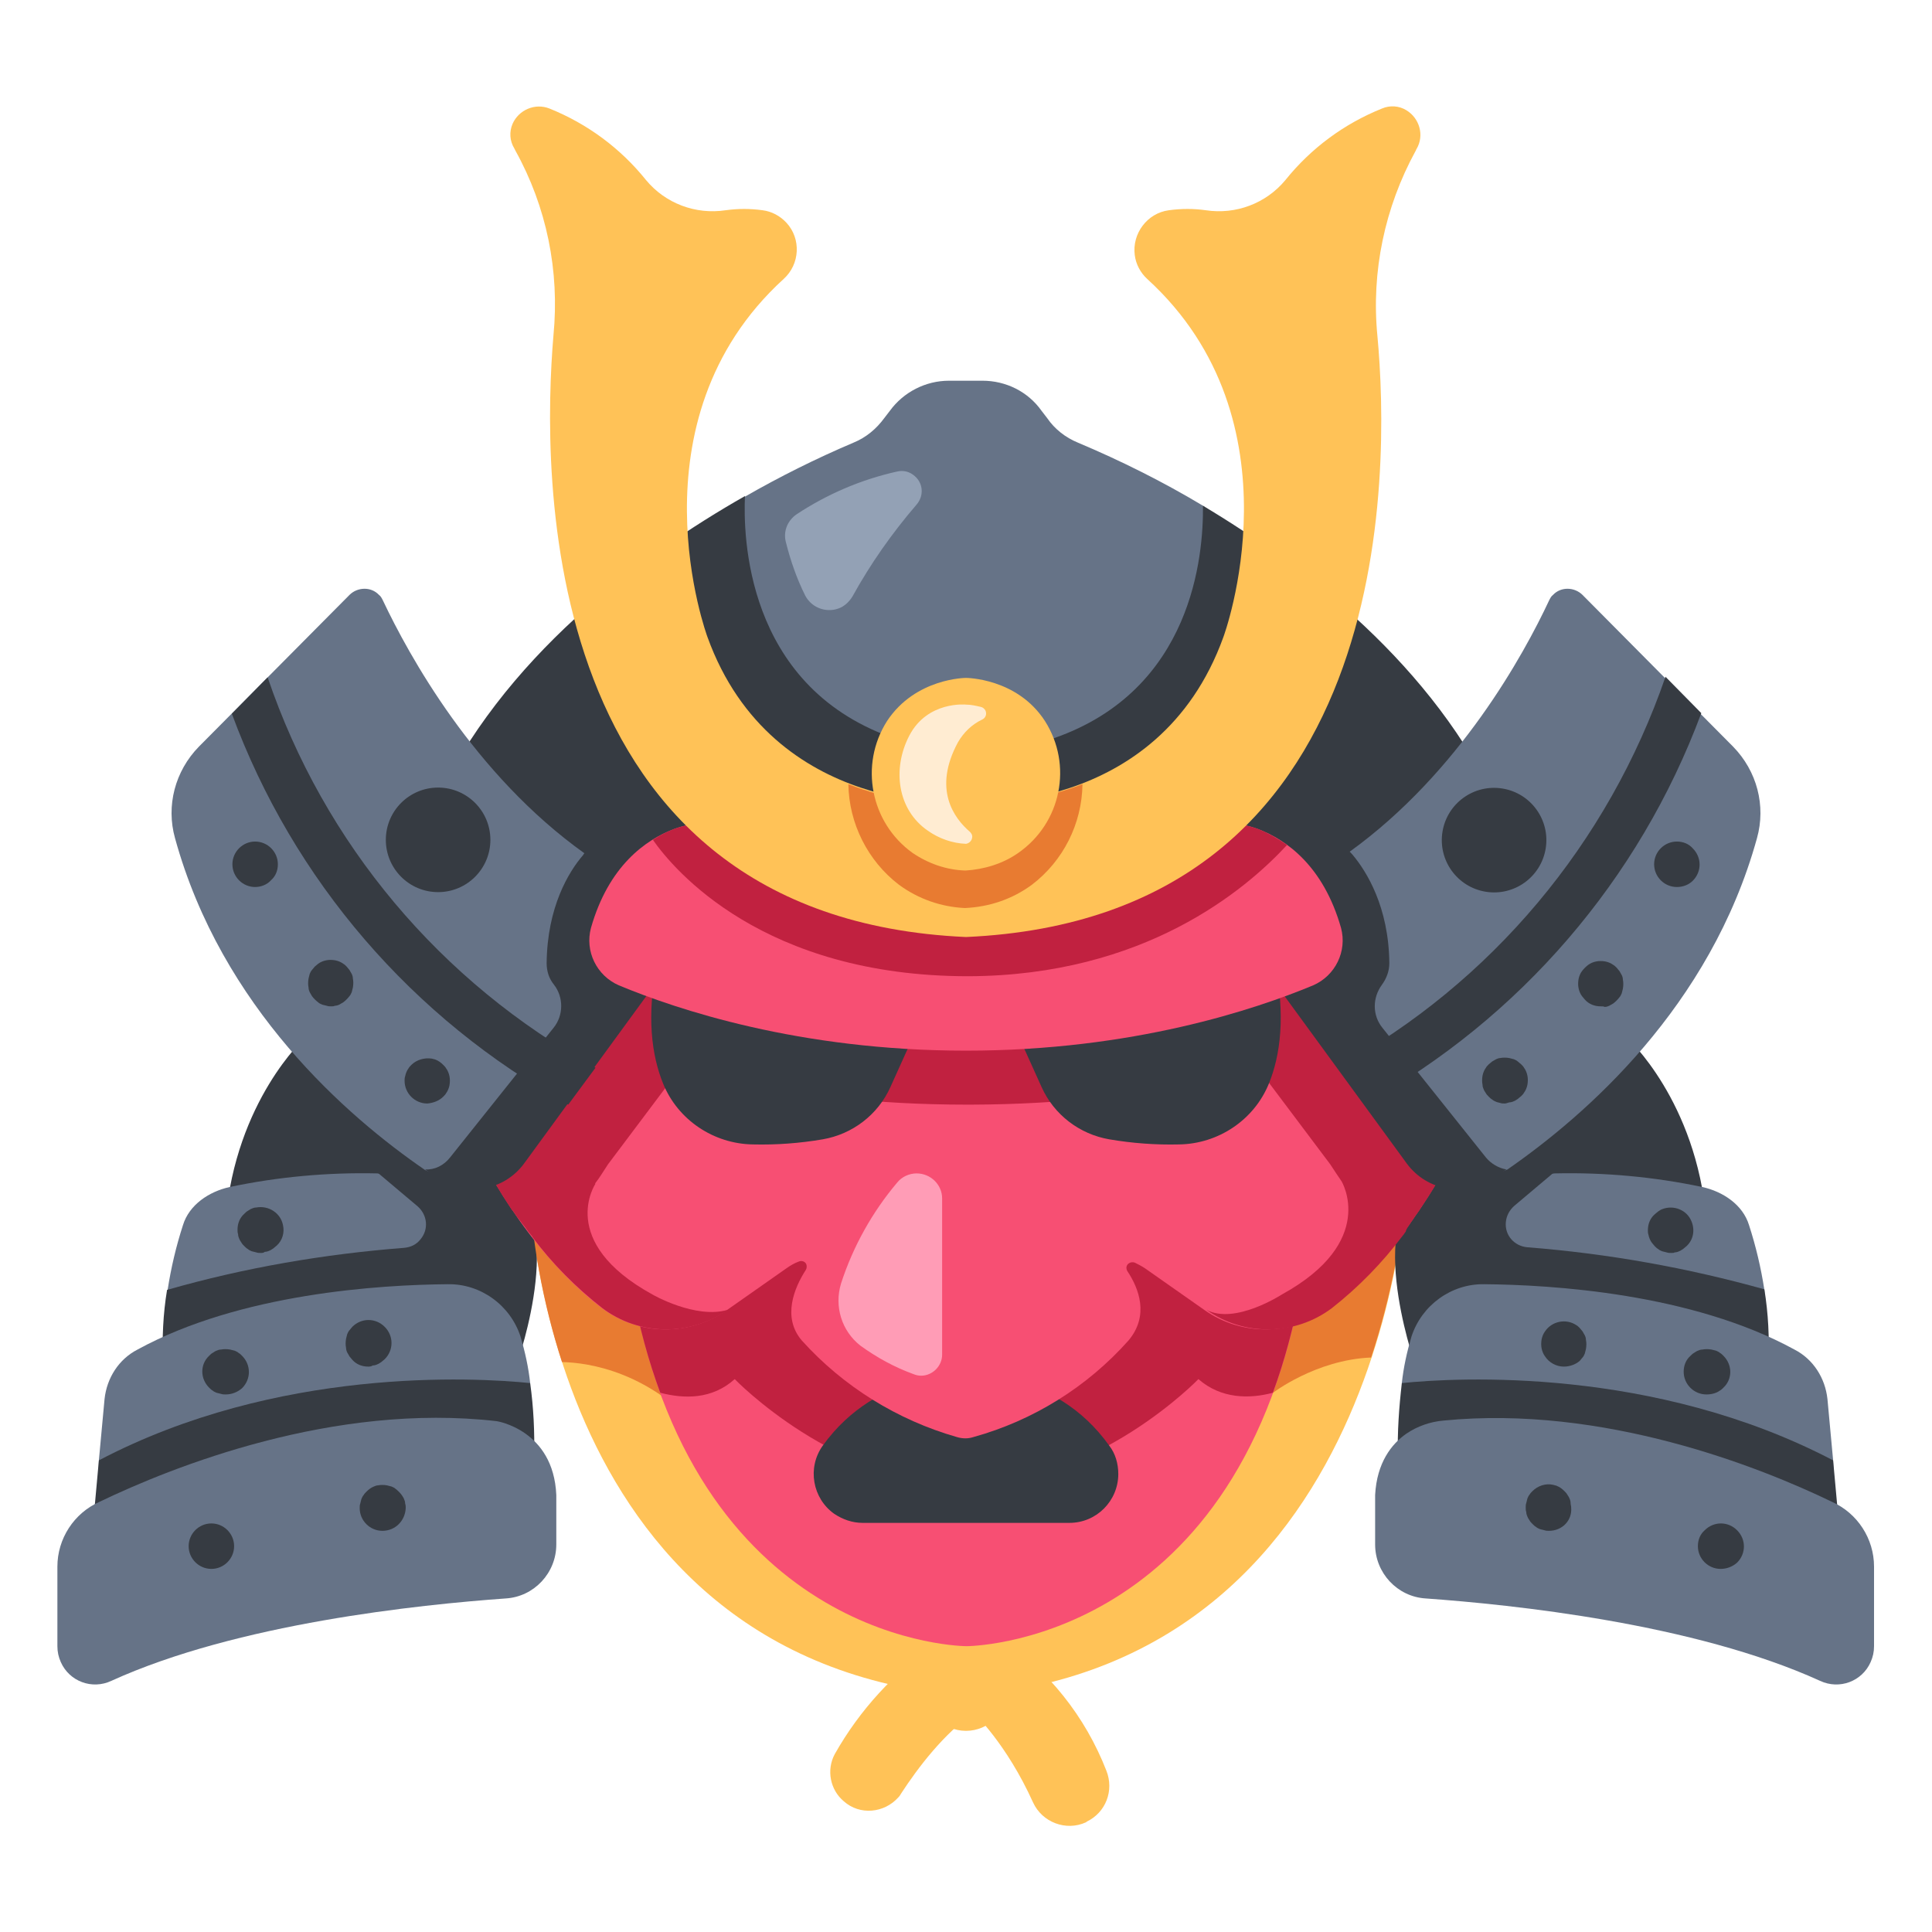
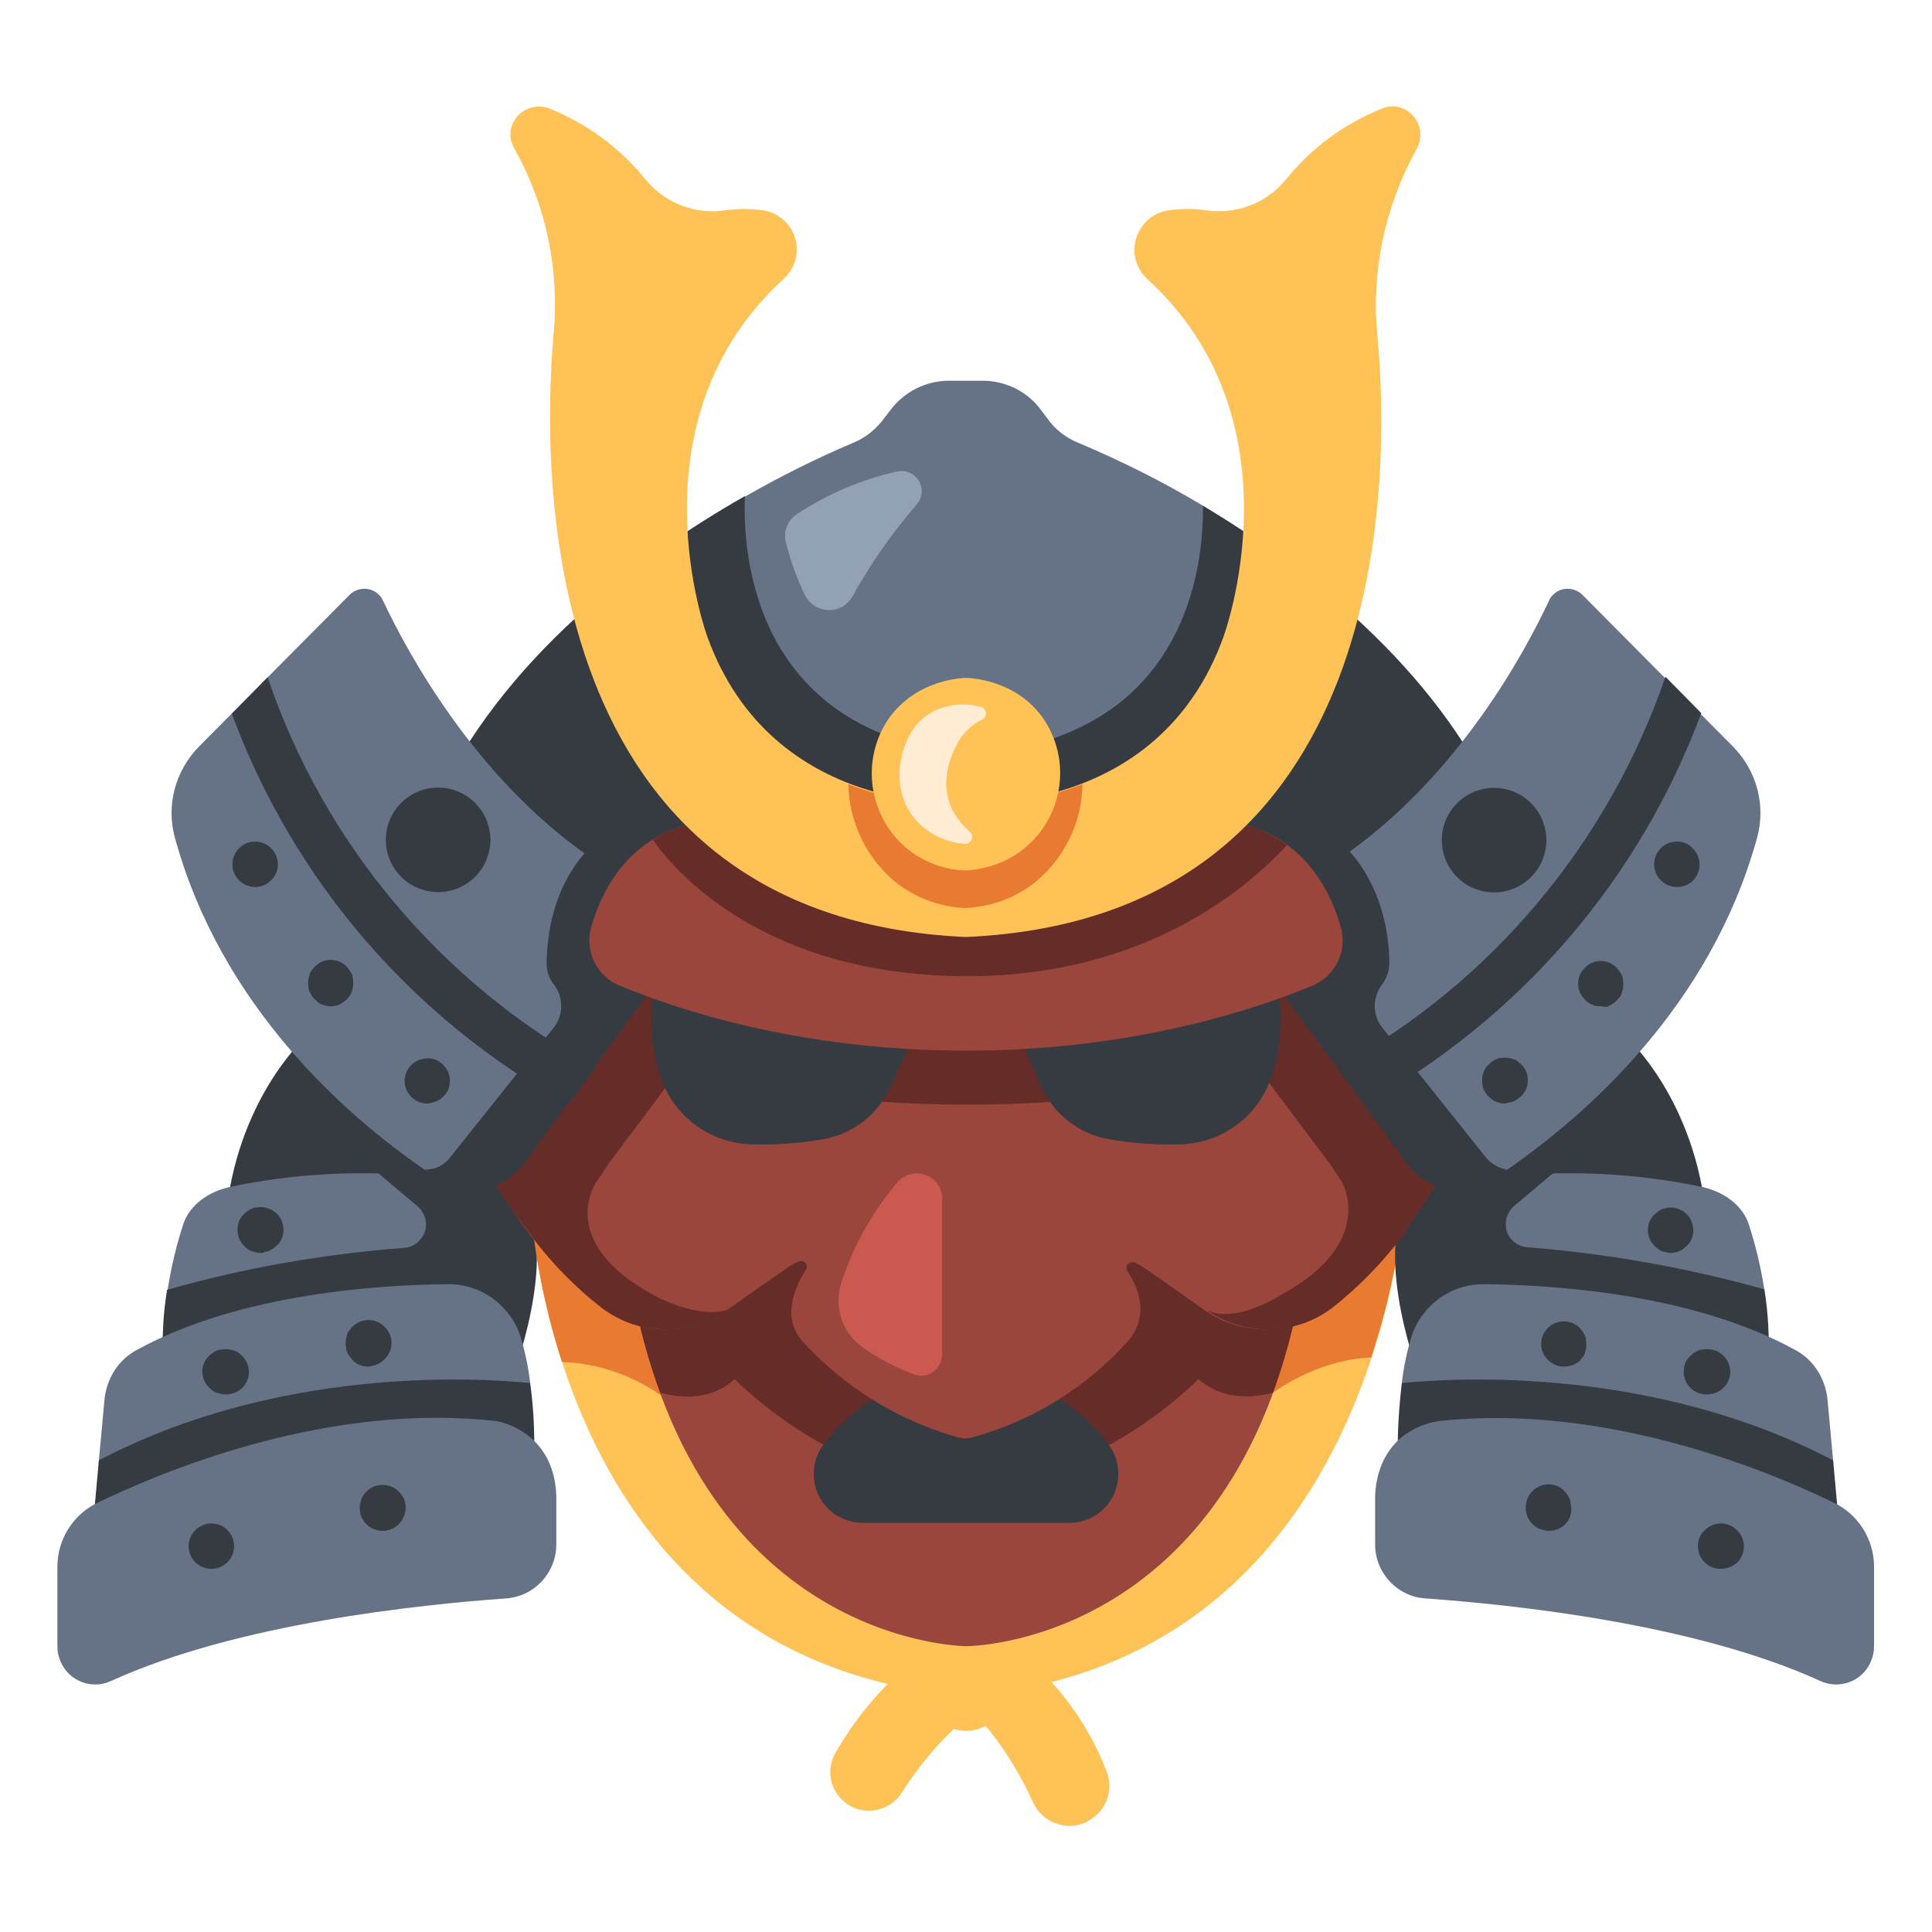
<svg xmlns="http://www.w3.org/2000/svg" version="1.1" id="icons" x="0px" y="0px" width="340px" height="340px" viewBox="0 0 340 340" style="enable-background:new 0 0 340 340;" xml:space="preserve">
  <style type="text/css">
	.st0{fill:#FFC257;}
	.st1{fill:#667387;}
	.st2{fill:#363B42;}
	.st3{fill:#E87B31;}
- 	.st4{fill:#F74F73;}
- 	.st5{fill:#C12140;}
+ 	.st4{fill:#9B463C;}
+ 	.st5{fill:#662C28;}
	.st6{fill:#FFECD2;}
	.st7{fill:#93A1B5;}
- 	.st8{fill:#FF9CB6;}
+ 	.st8{fill:#CC5950;}
</style>
  <path class="st0" d="M171.4,301.5c0,0,5.7,5.3,10.4,15.7c1.6,3.5,5.8,5.1,9.3,3.5c0,0,0.1,0,0.1-0.1l0,0c3.4-1.6,4.9-5.5,3.5-9  c-3.7-9.5-10.2-17.7-18.7-23.4L171.4,301.5z" />
  <path class="st0" d="M164.7,289.2c-7.3,5.1-13.4,11.7-17.8,19.5c-1.5,2.8-0.8,6.3,1.6,8.3l0,0c2.8,2.5,7.1,2.1,9.6-0.7  c0.2-0.2,0.4-0.5,0.5-0.7c3-4.6,7.5-10.5,12.8-14.2L164.7,289.2z" />
  <path class="st0" d="M234.6,208.3L170,277.7l-64.6-69.4L93,207.1c0,0,1,85.1,77,91.4c76-6.2,77.8-93.7,77.8-93.7L234.6,208.3z" />
  <path class="st0" d="M170,272.4L170,272.4c4,0,7.3,3.3,7.3,7.3v17.6c0,4-3.3,7.3-7.3,7.3l0,0c-4,0-7.3-3.3-7.3-7.3v-17.6  C162.7,275.7,166,272.4,170,272.4z" />
  <path class="st1" d="M189.7,77.9c-2.2-0.9-4.1-2.4-5.4-4.3l-1-1.3c-2.4-3.4-6.3-5.3-10.4-5.3h-5.9c-4.1,0-8,2-10.4,5.3l-1,1.3  c-1.4,1.9-3.2,3.4-5.4,4.3c-6.6,2.8-13,6-19.1,9.5c0,0-41.4,29.5-53.4,55.9c0,0,20.3,32.9,92.3,32.9s92.9-33.4,92.9-33.4  C251.6,117.7,211.7,89,211.7,89C204.7,84.8,197.3,81.1,189.7,77.9z" />
  <path class="st2" d="M211.7,89c0.1,8.7-1.8,32.4-26.2,40.9c-9.3,3.2-19.5,3.2-28.8-0.2c-25.6-9.3-25.9-35.6-25.6-42.4  c-18.3,10.4-42.9,28.5-54.9,54.9c0,0,21.8,33.9,93.8,33.9s93.8-33.9,93.8-33.9C252.4,117.2,229.6,99.7,211.7,89z" />
  <path class="st2" d="M53.6,182.7c0,0-12.1,11-13.9,32h58.2C97.9,214.7,71.2,183,53.6,182.7z" />
  <path class="st1" d="M87.3,208.6l-20.9-2.1c-8.7-0.2-17.5,0.6-26,2.4c-3.6,0.8-7.1,3.1-8.2,6.7c-1.2,3.7-2.1,7.5-2.7,11.4  c0,0-0.3,8.4-0.1,12.8h60.5C89.9,239.8,100.2,213.1,87.3,208.6z" />
  <path class="st2" d="M87.8,208c-7.1-1-14.2-1.5-21.3-1.6l7,5.9c1.7,1.5,2,4,0.5,5.8c-0.7,0.9-1.7,1.4-2.9,1.5  c-14.1,1.1-28.1,3.5-41.7,7.4c-0.7,4.2-0.9,8.6-0.7,12.8h62.3C91.1,239.8,100.6,212.5,87.8,208z" />
  <path class="st1" d="M93.3,256.4l0-13c-0.3-2.8-0.9-5.5-1.7-8.2c-1.8-5.5-7-9.3-12.8-9.2c-11.9,0.1-36.5,1.6-54.6,11.5  c-3.3,1.7-5.4,5-5.8,8.7l-1,10.8l-0.2,11.2L93.3,256.4z" />
  <path class="st2" d="M93.3,243.4c-9.8-1-44.5-2.9-75.9,13.6l-1,11L94,256.3C94.1,252,93.9,247.7,93.3,243.4z" />
  <path class="st3" d="M223.9,245.2c0,0,7.6-5.9,17.4-6.3c3.6-11,5.8-22.4,6.4-34l-13.2,3.5L193,253h21.6L223.9,245.2z" />
  <path class="st3" d="M105.4,208.3L93,207.1c0.5,11.1,2.5,22.1,5.9,32.6c4.6,0.1,15.8,1.6,25.5,13.3H147L105.4,208.3z" />
  <path class="st1" d="M87.4,250.1c0,0,10,1.5,10.5,13v8.7c0,5-3.9,9.2-8.9,9.5c-15.3,1.1-47.2,4.4-69.4,14.5  c-3.4,1.6-7.4,0.1-8.9-3.3c-0.4-0.9-0.6-1.8-0.6-2.8v-14c0-4.9,2.9-9.4,7.4-11.4C30.4,258.1,58.7,246.8,87.4,250.1z" />
  <path class="st4" d="M210,212.5H130l-18.6,15.1c11.8,62.1,58.7,62.1,58.7,62.1s46.9,0,58.7-62.1L210,212.5z" />
  <path class="st5" d="M170,212.5h-40l-18.6,15.1c1.1,5.9,2.7,11.8,4.8,17.5c4.2,1.1,9.1,1.2,13.1-2.4c0,0,17.9,18.6,40.8,18.6  s40.8-18.6,40.8-18.6c4,3.5,9,3.5,13.1,2.4c2.1-5.7,3.6-11.5,4.8-17.5L210,212.5H170z" />
  <path class="st2" d="M195.2,254.4c-9.7-13.6-25.2-12.5-25.2-12.5s-15.5-1-25.2,12.5c-2.8,3.9-1.8,9.3,2,12c1.5,1,3.2,1.6,5,1.6h36.4  c4.8,0,8.6-3.9,8.6-8.6C196.8,257.6,196.3,255.8,195.2,254.4L195.2,254.4z" />
  <path class="st2" d="M286.4,182.7c0,0,12.1,11,13.9,32h-58.2C242.1,214.7,268.8,183,286.4,182.7z" />
  <path class="st1" d="M252.7,208.6l20.9-2.1c8.7-0.2,17.5,0.6,26,2.4c3.6,0.8,7.1,3.1,8.2,6.7c1.2,3.7,2.1,7.5,2.7,11.4  c0,0,0.5,8.4,0.2,12.8h-61.1C249.6,239.8,239.8,213.1,252.7,208.6z" />
  <path class="st2" d="M310.5,226.9c-13.6-3.8-27.6-6.3-41.7-7.4c-2.3-0.2-4-2.1-3.8-4.4c0.1-1.1,0.6-2.1,1.5-2.9l7-5.9  c-7.1,0.1-14.3,0.6-21.3,1.6c-12.8,4.5-3.3,31.8-3.3,31.8h62.3C311.4,235.5,311.2,231.2,310.5,226.9z" />
  <path class="st1" d="M246.7,256.4l0-13c0.3-2.8,0.9-5.5,1.7-8.2c1.8-5.5,7-9.3,12.8-9.2c11.9,0.1,36.5,1.6,54.6,11.5  c3.3,1.7,5.4,5,5.8,8.7l1,10.8l0.3,10.9L246.7,256.4z" />
  <path class="st2" d="M322.6,257c-31.5-16.5-66.1-14.6-75.9-13.6c-0.5,4.3-0.8,8.6-0.7,12.9l77.6,11.7L322.6,257z" />
  <path class="st4" d="M230.5,167.4l-60.5,8.8l-60.5-8.8l-25.4,35.2c0,0,8,17.1,21.8,27.6c6.5,4.9,15.4,5,22.1,0.3l10.4-7.3  c0.7-0.5,1.4-0.9,2.2-1.2c0.5-0.2,1.1,0,1.3,0.5c0.1,0.3,0.1,0.7-0.1,1c-2,3.1-4.2,8.3-0.7,12.4c7.3,8.1,16.8,14,27.3,17  c1,0.3,2,0.3,2.9,0c10.5-2.9,20-8.8,27.3-17c3.7-4.4,1.8-9.2-0.2-12.2c-0.3-0.5-0.2-1.1,0.3-1.4c0.3-0.2,0.7-0.2,1-0.1  c0.6,0.3,1.2,0.6,1.8,1l10.4,7.3c6.6,4.7,15.6,4.6,22.1-0.3c13.8-10.4,21.8-27.6,21.8-27.6L230.5,167.4z" />
  <path class="st5" d="M248.2,215.3c0.1-0.2,0.3-0.4,0.4-0.6c0.4-0.6,0.8-1.2,1.2-1.7c0-0.1,0.1-0.1,0.1-0.2l0,0  c2.2-3.2,4.2-6.6,5.9-10.2l-25.3-35.2l-60.5,8.8l-60.5-8.8l-25.4,35.2c1.7,3.5,3.7,6.9,5.9,10.2l0,0c0,0.1,0.1,0.2,0.2,0.2  c0.4,0.6,0.8,1.2,1.3,1.8c0.1,0.1,0.2,0.2,0.3,0.4c0.4,0.5,0.8,1,1.2,1.6c0.2,0.2,0.3,0.4,0.5,0.6c0.1,0.1,0.2,0.2,0.2,0.3h0  c3.5,4.7,7.7,8.9,12.3,12.5c6.5,4.9,15.4,5,22.1,0.3c-5.7,1.7-13.3-2.7-13.3-2.7c-16.9-9.3-10-19.5-10-19.5l-0.1,0  c0.8-1,1.5-2.2,2.3-3.4l13.3-17.7c0,0,16.3,7.2,50,7.2l0,0h0.5l0,0c33.6-0.1,50-7.2,50-7.2l13.3,17.7c0.7,1.1,1.4,2.1,2,3h0  c0,0,6.4,10.6-10.5,19.9c0,0-8.3,5.4-13.3,2.7c6.6,4.7,15.6,4.6,22.1-0.3c4.7-3.7,8.9-8,12.5-12.8l0,0c0,0,0.1-0.1,0.1-0.1  c0.1-0.2,0.3-0.4,0.4-0.6C247.5,216.2,247.9,215.8,248.2,215.3z" />
  <path class="st2" d="M224.3,169.1c2,9.7,1,16.7-1,21.6c-2.6,6.4-8.9,10.6-15.8,10.7c-4.1,0.1-8.2-0.2-12.3-0.9  c-5.2-0.9-9.7-4.3-11.9-9.2l-5.1-11.3l0.2-5.1l45.8-6.6V169.1z" />
  <path class="st1" d="M272.6,105.7c-4.4,9.4-15.8,30.3-35.1,44.2c0,0-11.3,10-19.5,12.4l30.6,41.5c3.5,4.7,8.7,6.6,13.6,3.4  c1-0.5,2-1,3.1-1.4c13.7-9.5,35.7-28.6,43.9-58.3c1.6-5.7,0-11.8-4.2-16.1l-26.5-26.7c-1.4-1.4-3.8-1.5-5.2,0  C273,104.9,272.8,105.3,272.6,105.7z" />
  <ellipse transform="matrix(0.1602 -0.9871 0.9871 0.1602 74.9238 383.6803)" class="st2" cx="262.9" cy="147.8" rx="9.2" ry="9.2" />
  <path class="st1" d="M254,250c-2.3,0.2-4.6,1-6.5,2.3c-2.6,1.8-5.2,5.1-5.5,10.8v8.7c0,5,3.9,9.2,8.9,9.5  c15.3,1.1,47.2,4.4,69.4,14.5c3.4,1.6,7.4,0.1,8.9-3.3c0.4-0.9,0.6-1.8,0.6-2.8v-14c0-4.9-2.9-9.4-7.4-11.4  C309.8,258.2,282.2,247.2,254,250z" />
  <path class="st2" d="M115.7,169.1c-2,9.7-1,16.7,1,21.6c2.6,6.4,8.9,10.6,15.8,10.7c4.1,0.1,8.2-0.2,12.3-0.9  c5.2-0.9,9.7-4.3,11.9-9.2l5.1-11.3l-0.2-5.1l-45.8-6.6L115.7,169.1z" />
  <path class="st1" d="M67.4,105.7c4.5,9.5,16,30.6,35.5,44.5c0,0,11.4,9.4,19.4,11.8l-30.9,42.3c-3.5,4.7-9.2,5.9-14.1,2.7l-2.5-1.1  c-13.7-9.4-35.8-28.6-44-58.4c-1.6-5.7,0-11.8,4.2-16.1l26.5-26.7c1.4-1.4,3.8-1.5,5.2,0C67,104.9,67.2,105.3,67.4,105.7z" />
  <circle class="st2" cx="77.1" cy="147.8" r="9.2" />
  <path class="st2" d="M77.3,207.5c4.9,3.2,11.4,2,14.9-2.7l32.2-44.1c-7.7-2.3-15-5.9-21.5-10.6c-0.1,0.1-0.2,0.2-0.3,0.4  c-2.5,2.9-6.3,9.1-6.4,19c0,1.4,0.4,2.7,1.3,3.8c1.7,2.2,1.7,5.4-0.1,7.6l-18.2,22.8c-1.1,1.4-2.7,2.2-4.4,2.1  C75.7,206.4,76.5,207,77.3,207.5z" />
  <path class="st2" d="M261.5,203.7l-18.2-22.8c-1.8-2.2-1.8-5.3-0.1-7.6c0.8-1.1,1.3-2.4,1.3-3.8c-0.1-9.9-4-16.1-6.4-19  c-0.2-0.2-0.4-0.5-0.7-0.7c-6.6,4.9-14.1,8.5-22,10.9l32.2,44.1c3.5,4.7,10,5.9,14.9,2.7c0.8-0.5,1.7-1.1,2.6-1.7  C263.8,205.6,262.4,204.8,261.5,203.7z" />
  <path class="st4" d="M236,163.3c-3.1-10.9-9.6-15.5-14.6-17.4c-3.2-1.2-6.7-1.3-9.9-0.3l-41.5,13l-41.5-13c-3.2-1-6.7-0.9-9.9,0.3  c-5,1.9-11.5,6.5-14.6,17.4c-1.1,4.1,1,8.4,4.9,10.1c10.1,4.2,31.7,11.5,61.1,11.5s51-7.3,61.1-11.5  C235,171.7,237.1,167.4,236,163.3z" />
  <path class="st5" d="M226.5,148.7c-1.6-1.1-3.3-2.1-5.1-2.8c-3.2-1.2-6.7-1.3-9.9-0.3l-41.5,13l-41.5-13c-3.2-1-6.7-0.9-9.9,0.3  c-1.3,0.5-2.5,1.1-3.7,1.9c3.7,5.3,19.4,24,55.5,24C201.4,171.7,219.2,156.6,226.5,148.7z" />
  <path class="st0" d="M243.2,19.1c-6.7,2.7-12.5,7-17,12.6c-3.4,4.1-8.7,6.1-14,5.3c-2.1-0.3-4.3-0.3-6.5,0c-3.8,0.5-6.5,4.1-6,7.9  c0.2,1.6,1,3.1,2.2,4.2c27.5,25.1,13.4,63,13.4,63c-11.5,31.9-45.4,29.2-45.4,29.2s-33.9,2.6-45.4-29.2c0,0-14.1-37.9,13.4-63  c2.9-2.6,3.1-7.1,0.5-9.9c-1.1-1.2-2.6-2-4.2-2.2c-2.2-0.3-4.3-0.3-6.5,0c-5.3,0.8-10.6-1.2-14-5.3c-4.5-5.6-10.3-9.9-17-12.6  c-2.5-1-5.4,0.2-6.5,2.7c-0.6,1.4-0.5,3,0.3,4.3l0.2,0.4c5.5,9.9,7.8,21.2,6.7,32.5C95.4,82.6,94,161.5,170,164.9  c76-3.4,74.6-82.2,72.4-105.8c-1.1-11.3,1.3-22.6,6.7-32.5c0.1-0.1,0.1-0.3,0.2-0.4c1.4-2.4,0.5-5.4-1.8-6.8  C246.2,18.6,244.6,18.5,243.2,19.1z" />
  <path class="st3" d="M181.6,155.7c5.5-4.2,8.8-10.7,8.9-17.7c-6.5,2.5-13.5,3.7-20.6,3.5c-7,0.3-14-0.9-20.6-3.5  c0.1,6.9,3.4,13.5,8.9,17.7c3.4,2.5,7.4,3.9,11.6,4.1C174.2,159.6,178.2,158.2,181.6,155.7z" />
  <path class="st2" d="M295.1,156.1c-2.2,0-4-1.8-4-4s1.8-4,4-4c1.1,0,2.1,0.4,2.8,1.2c1.6,1.6,1.6,4.1,0,5.7  C297.2,155.7,296.2,156.1,295.1,156.1z" />
  <path class="st2" d="M281.7,177.1c-1.1,0-2.1-0.4-2.8-1.2c-0.2-0.2-0.3-0.4-0.5-0.6c-0.3-0.4-0.5-0.9-0.6-1.4c-0.1-0.5-0.1-1,0-1.6  c0.1-0.5,0.3-1,0.6-1.4c0.3-0.4,0.7-0.8,1.1-1.1c0.4-0.3,0.9-0.5,1.4-0.6c0.5-0.1,1-0.1,1.6,0c0.5,0.1,1,0.3,1.4,0.6  c0.2,0.1,0.4,0.3,0.6,0.5c0.2,0.2,0.3,0.4,0.5,0.6c0.1,0.2,0.3,0.5,0.4,0.7c0.1,0.2,0.2,0.5,0.2,0.8c0.1,0.5,0.1,1,0,1.6  c-0.1,0.3-0.1,0.5-0.2,0.8c-0.1,0.2-0.2,0.5-0.4,0.7c-0.3,0.4-0.7,0.8-1.1,1.1c-0.2,0.1-0.5,0.3-0.7,0.4c-0.2,0.1-0.5,0.2-0.8,0.2  C282.2,177.1,282,177.1,281.7,177.1z" />
  <path class="st2" d="M264.8,194.2c-0.3,0-0.5,0-0.8-0.1c-0.3-0.1-0.5-0.1-0.7-0.2c-0.2-0.1-0.5-0.2-0.7-0.4  c-0.2-0.1-0.4-0.3-0.6-0.5c-0.2-0.2-0.4-0.4-0.5-0.6c-0.1-0.2-0.3-0.4-0.4-0.7c-0.1-0.2-0.2-0.5-0.2-0.8c-0.1-0.5-0.1-1,0-1.6  c0.1-0.5,0.3-1,0.6-1.4c0.1-0.2,0.3-0.4,0.5-0.6c0.2-0.2,0.4-0.3,0.6-0.5c0.2-0.1,0.5-0.3,0.7-0.4c0.2-0.1,0.5-0.2,0.7-0.2  c0.5-0.1,1.1-0.1,1.6,0c0.3,0.1,0.5,0.1,0.8,0.2c0.2,0.1,0.5,0.2,0.7,0.4c0.2,0.2,0.4,0.3,0.6,0.5c0.2,0.2,0.4,0.4,0.5,0.6  c0.3,0.4,0.5,0.9,0.6,1.4c0.1,0.5,0.1,1,0,1.6c-0.1,0.5-0.3,1-0.6,1.4c-0.1,0.2-0.3,0.4-0.5,0.6c-0.2,0.2-0.4,0.3-0.6,0.5  c-0.2,0.1-0.4,0.3-0.7,0.4c-0.2,0.1-0.5,0.2-0.8,0.2C265.3,194.1,265,194.2,264.8,194.2z" />
  <path class="st2" d="M294.1,220.5c-0.3,0-0.5,0-0.8-0.1c-0.3-0.1-0.5-0.1-0.8-0.2c-0.2-0.1-0.5-0.2-0.7-0.4  c-0.2-0.1-0.4-0.3-0.6-0.5c-0.2-0.2-0.3-0.4-0.5-0.6c-0.3-0.4-0.5-0.9-0.6-1.4c-0.1-0.3-0.1-0.5-0.1-0.8c0-1.1,0.4-2.1,1.2-2.8  c0.2-0.2,0.4-0.3,0.6-0.5c0.2-0.1,0.4-0.3,0.7-0.4c2-0.8,4.4,0.1,5.2,2.2c0.6,1.5,0.3,3.2-0.9,4.3c-0.2,0.2-0.4,0.3-0.6,0.5  c-0.2,0.1-0.4,0.3-0.7,0.4c-0.2,0.1-0.5,0.2-0.8,0.2C294.6,220.5,294.4,220.5,294.1,220.5z" />
  <path class="st2" d="M300.3,245.4c-2.2,0-4-1.8-4-4c0-1.1,0.4-2.1,1.2-2.8c0.2-0.2,0.4-0.4,0.6-0.5c0.2-0.1,0.4-0.3,0.7-0.4  c0.2-0.1,0.5-0.2,0.8-0.2c0.5-0.1,1-0.1,1.6,0c0.3,0.1,0.5,0.1,0.8,0.2c0.2,0.1,0.5,0.2,0.7,0.4c0.2,0.1,0.4,0.3,0.6,0.5  c1.6,1.6,1.6,4.1,0,5.6c-0.2,0.2-0.4,0.4-0.6,0.5c-0.4,0.3-0.9,0.5-1.4,0.6C300.8,245.4,300.5,245.4,300.3,245.4z" />
  <path class="st2" d="M275.2,240.5c-1.3,0-2.6-0.7-3.3-1.8c-0.3-0.4-0.5-0.9-0.6-1.4c-0.1-0.5-0.1-1,0-1.6c0.1-0.5,0.3-1,0.6-1.4  c1.2-1.8,3.7-2.3,5.5-1.1c0.2,0.1,0.4,0.3,0.6,0.5c0.2,0.2,0.3,0.4,0.5,0.6c0.1,0.2,0.3,0.5,0.4,0.7c0.1,0.2,0.2,0.5,0.2,0.8  c0.1,0.5,0.1,1,0,1.6c-0.1,0.3-0.1,0.5-0.2,0.8c-0.1,0.2-0.2,0.5-0.4,0.7c-0.2,0.2-0.3,0.4-0.5,0.6  C277.3,240.1,276.3,240.5,275.2,240.5z" />
  <path class="st2" d="M272.6,269.4c-0.3,0-0.5,0-0.8-0.1c-0.3-0.1-0.5-0.1-0.8-0.2c-0.2-0.1-0.5-0.2-0.7-0.4  c-0.2-0.1-0.4-0.3-0.6-0.5c-0.2-0.2-0.4-0.4-0.5-0.6c-0.1-0.2-0.3-0.4-0.4-0.7c-0.1-0.2-0.2-0.5-0.2-0.8c-0.1-0.3-0.1-0.5-0.1-0.8  c0-0.3,0-0.5,0.1-0.8c0.1-0.3,0.1-0.5,0.2-0.8c0.1-0.2,0.2-0.5,0.4-0.7c0.1-0.2,0.3-0.4,0.5-0.6c0.9-0.9,2.3-1.4,3.6-1.1  c0.3,0.1,0.5,0.1,0.7,0.2c0.5,0.2,0.9,0.5,1.3,0.9c0.2,0.2,0.4,0.4,0.5,0.6c0.1,0.2,0.3,0.4,0.4,0.7c0.1,0.2,0.2,0.5,0.2,0.8  c0,0.3,0.1,0.5,0.1,0.8C276.7,267.6,274.9,269.4,272.6,269.4C272.7,269.4,272.7,269.4,272.6,269.4L272.6,269.4z" />
  <path class="st2" d="M302.8,276.1c-2.2,0-4-1.8-4-4c0-1.1,0.4-2.1,1.2-2.8c1.6-1.6,4.1-1.6,5.7,0c1.6,1.6,1.6,4.1,0,5.7  C304.9,275.7,303.9,276.1,302.8,276.1z" />
  <path class="st2" d="M45.9,220.5c-0.3,0-0.5,0-0.8-0.1c-0.3-0.1-0.5-0.1-0.8-0.2c-0.2-0.1-0.5-0.2-0.7-0.4c-0.2-0.1-0.4-0.3-0.6-0.5  c-0.2-0.2-0.4-0.4-0.5-0.6c-0.1-0.2-0.3-0.4-0.4-0.7c-0.1-0.2-0.2-0.5-0.2-0.8c-0.1-0.3-0.1-0.5-0.1-0.8c0-1.1,0.4-2.1,1.2-2.8  c0.2-0.2,0.4-0.4,0.6-0.5c0.2-0.1,0.4-0.3,0.7-0.4c0.2-0.1,0.5-0.2,0.8-0.2c2.2-0.4,4.3,1,4.7,3.1c0.3,1.3-0.1,2.7-1.1,3.6  c-0.2,0.2-0.4,0.3-0.6,0.5c-0.2,0.1-0.4,0.3-0.7,0.4c-0.2,0.1-0.5,0.2-0.8,0.2C46.4,220.5,46.1,220.5,45.9,220.5z" />
  <path class="st2" d="M39.7,245.4c-0.3,0-0.5,0-0.8-0.1c-0.3-0.1-0.5-0.1-0.8-0.2c-0.2-0.1-0.5-0.2-0.7-0.4c-0.2-0.1-0.4-0.3-0.6-0.5  c-1.6-1.6-1.6-4.1,0-5.6c0.2-0.2,0.4-0.4,0.6-0.5c0.2-0.1,0.4-0.3,0.7-0.4c0.2-0.1,0.5-0.2,0.8-0.2c0.5-0.1,1-0.1,1.6,0  c0.3,0.1,0.5,0.1,0.8,0.2c0.2,0.1,0.5,0.2,0.7,0.4c0.2,0.1,0.4,0.3,0.6,0.5c1.6,1.6,1.6,4.1,0,5.7C41.8,245,40.8,245.4,39.7,245.4  L39.7,245.4z" />
  <path class="st2" d="M64.8,240.5c-1.1,0-2.1-0.4-2.8-1.2c-0.2-0.2-0.3-0.4-0.5-0.6c-0.1-0.2-0.3-0.5-0.4-0.7  c-0.1-0.2-0.2-0.5-0.2-0.8c-0.1-0.5-0.1-1,0-1.6c0.1-0.3,0.1-0.5,0.2-0.8c0.1-0.2,0.2-0.5,0.4-0.7c0.2-0.2,0.3-0.4,0.5-0.6  c1.6-1.6,4.1-1.6,5.7,0s1.6,4.1,0,5.7c-0.2,0.2-0.4,0.3-0.6,0.5c-0.2,0.1-0.4,0.3-0.7,0.4c-0.2,0.1-0.5,0.2-0.8,0.2  C65.3,240.5,65,240.5,64.8,240.5z" />
  <path class="st2" d="M67.3,269.4c-2.2,0-4-1.8-4-4c0,0,0,0,0,0c0-0.3,0-0.5,0.1-0.8c0.1-0.3,0.1-0.5,0.2-0.8  c0.1-0.2,0.2-0.5,0.4-0.7c0.1-0.2,0.3-0.4,0.5-0.6c0.4-0.4,0.8-0.7,1.3-0.9c0.2-0.1,0.5-0.2,0.7-0.2c0.5-0.1,1.1-0.1,1.6,0  c0.3,0.1,0.5,0.1,0.8,0.2c0.2,0.1,0.5,0.2,0.7,0.4c0.4,0.3,0.8,0.7,1.1,1.1c0.1,0.2,0.3,0.4,0.4,0.7c0.1,0.2,0.2,0.5,0.2,0.8  c0.1,0.3,0.1,0.5,0.1,0.8C71.3,267.6,69.6,269.4,67.3,269.4z" />
  <path class="st2" d="M37.2,276.1c-2.2,0-4-1.8-4-4c0-2.2,1.8-4,4-4s4,1.8,4,4C41.2,274.3,39.4,276.1,37.2,276.1  C37.2,276.1,37.2,276.1,37.2,276.1z" />
  <path class="st2" d="M44.9,156.1c-2.2,0-4-1.8-4-4c0-2.2,1.8-4,4-4c2.2,0,4,1.8,4,4c0,1.1-0.4,2.1-1.2,2.8  C47,155.7,45.9,156.1,44.9,156.1z" />
  <path class="st2" d="M58.3,177.1c-0.3,0-0.5,0-0.8-0.1c-0.3-0.1-0.5-0.1-0.8-0.2c-0.2-0.1-0.5-0.2-0.7-0.4c-0.4-0.3-0.8-0.7-1.1-1.1  c-0.1-0.2-0.3-0.5-0.4-0.7c-0.1-0.2-0.2-0.5-0.2-0.8c-0.1-0.5-0.1-1,0-1.6c0.1-0.3,0.1-0.5,0.2-0.8c0.1-0.2,0.2-0.5,0.4-0.7  c0.2-0.2,0.3-0.4,0.5-0.6c0.2-0.2,0.4-0.3,0.6-0.5c0.4-0.3,0.9-0.5,1.4-0.6c0.5-0.1,1-0.1,1.6,0c0.5,0.1,1,0.3,1.4,0.6  c0.2,0.1,0.4,0.3,0.6,0.5c0.2,0.2,0.3,0.4,0.5,0.6c0.1,0.2,0.3,0.5,0.4,0.7c0.1,0.2,0.2,0.5,0.2,0.8c0.1,0.5,0.1,1,0,1.6  c-0.1,0.3-0.1,0.5-0.2,0.8c-0.1,0.2-0.2,0.5-0.4,0.7c-0.3,0.4-0.7,0.8-1.1,1.1c-0.2,0.1-0.5,0.3-0.7,0.4c-0.2,0.1-0.5,0.2-0.8,0.2  C58.8,177.1,58.5,177.1,58.3,177.1z" />
  <path class="st2" d="M75.2,194.2c-2.2,0-4-1.8-4-4l0,0c0-0.3,0-0.5,0.1-0.8c0.1-0.5,0.3-1,0.6-1.4c0.1-0.2,0.3-0.4,0.5-0.6  c0.9-0.9,2.3-1.3,3.6-1.1c0.3,0.1,0.5,0.1,0.7,0.2c0.5,0.2,0.9,0.5,1.3,0.9c0.2,0.2,0.4,0.4,0.5,0.6c0.3,0.4,0.5,0.9,0.6,1.4  c0.1,0.5,0.1,1,0,1.6c-0.1,0.5-0.3,1-0.6,1.4c-0.1,0.2-0.3,0.4-0.5,0.6C77.3,193.7,76.3,194.1,75.2,194.2z" />
  <path class="st2" d="M235.4,187.8l4.8,6.5c27.3-15.1,48.3-39.5,59.2-68.8l-6.3-6.4C283,148.4,262.5,172.9,235.4,187.8z" />
  <path class="st2" d="M47.1,119.2l-6.3,6.4c10.8,29.3,31.8,53.7,59.2,68.8l4.8-6.5C77.5,172.9,57,148.4,47.1,119.2z" />
  <path class="st0" d="M183.9,126.9c-4.9-7.6-13.9-7.6-13.9-7.6s-8.9,0-13.9,7.6c-4.9,7.7-2.9,17.9,4.5,23.2c2.8,1.9,6,3,9.3,3.1  c3.3-0.2,6.6-1.2,9.3-3.1C186.8,144.8,188.8,134.6,183.9,126.9z" />
  <path class="st6" d="M168.6,130.6c1-1.7,2.4-3.1,4.3-4c0.6-0.3,0.8-1,0.5-1.6c-0.2-0.3-0.4-0.5-0.8-0.6c-0.9-0.2-1.7-0.4-2.6-0.4  c0,0-6.8-0.7-10,5.5c-3,5.8-2.1,13,3.3,16.7c2,1.4,4.3,2.2,6.7,2.3h0c0.6-0.1,1.1-0.6,1.1-1.3c0-0.3-0.2-0.6-0.4-0.8  C167.9,144,164.1,138.9,168.6,130.6z" />
  <path class="st7" d="M138.3,95.4c0.8,3.2,1.9,6.4,3.4,9.4c1.2,2.3,4,3.2,6.3,2.1c0.8-0.4,1.5-1.1,2-1.9c3.2-5.8,7-11.2,11.3-16.2  c1.3-1.5,1.2-3.7-0.3-5c-0.9-0.8-2-1.1-3.2-0.8c-6.3,1.4-12.3,4-17.6,7.5C138.6,91.6,137.8,93.5,138.3,95.4z" />
  <path class="st8" d="M165.8,210.9v27.5c0,2-1.7,3.7-3.7,3.7c-0.5,0-0.9-0.1-1.4-0.3c-3.3-1.2-6.4-2.9-9.3-5  c-3.3-2.6-4.6-6.9-3.4-10.9c2.1-6.5,5.5-12.6,9.9-17.8c0.8-1,2.1-1.6,3.4-1.6l0,0C163.8,206.5,165.8,208.5,165.8,210.9  C165.8,210.9,165.8,210.9,165.8,210.9z" />
</svg>
